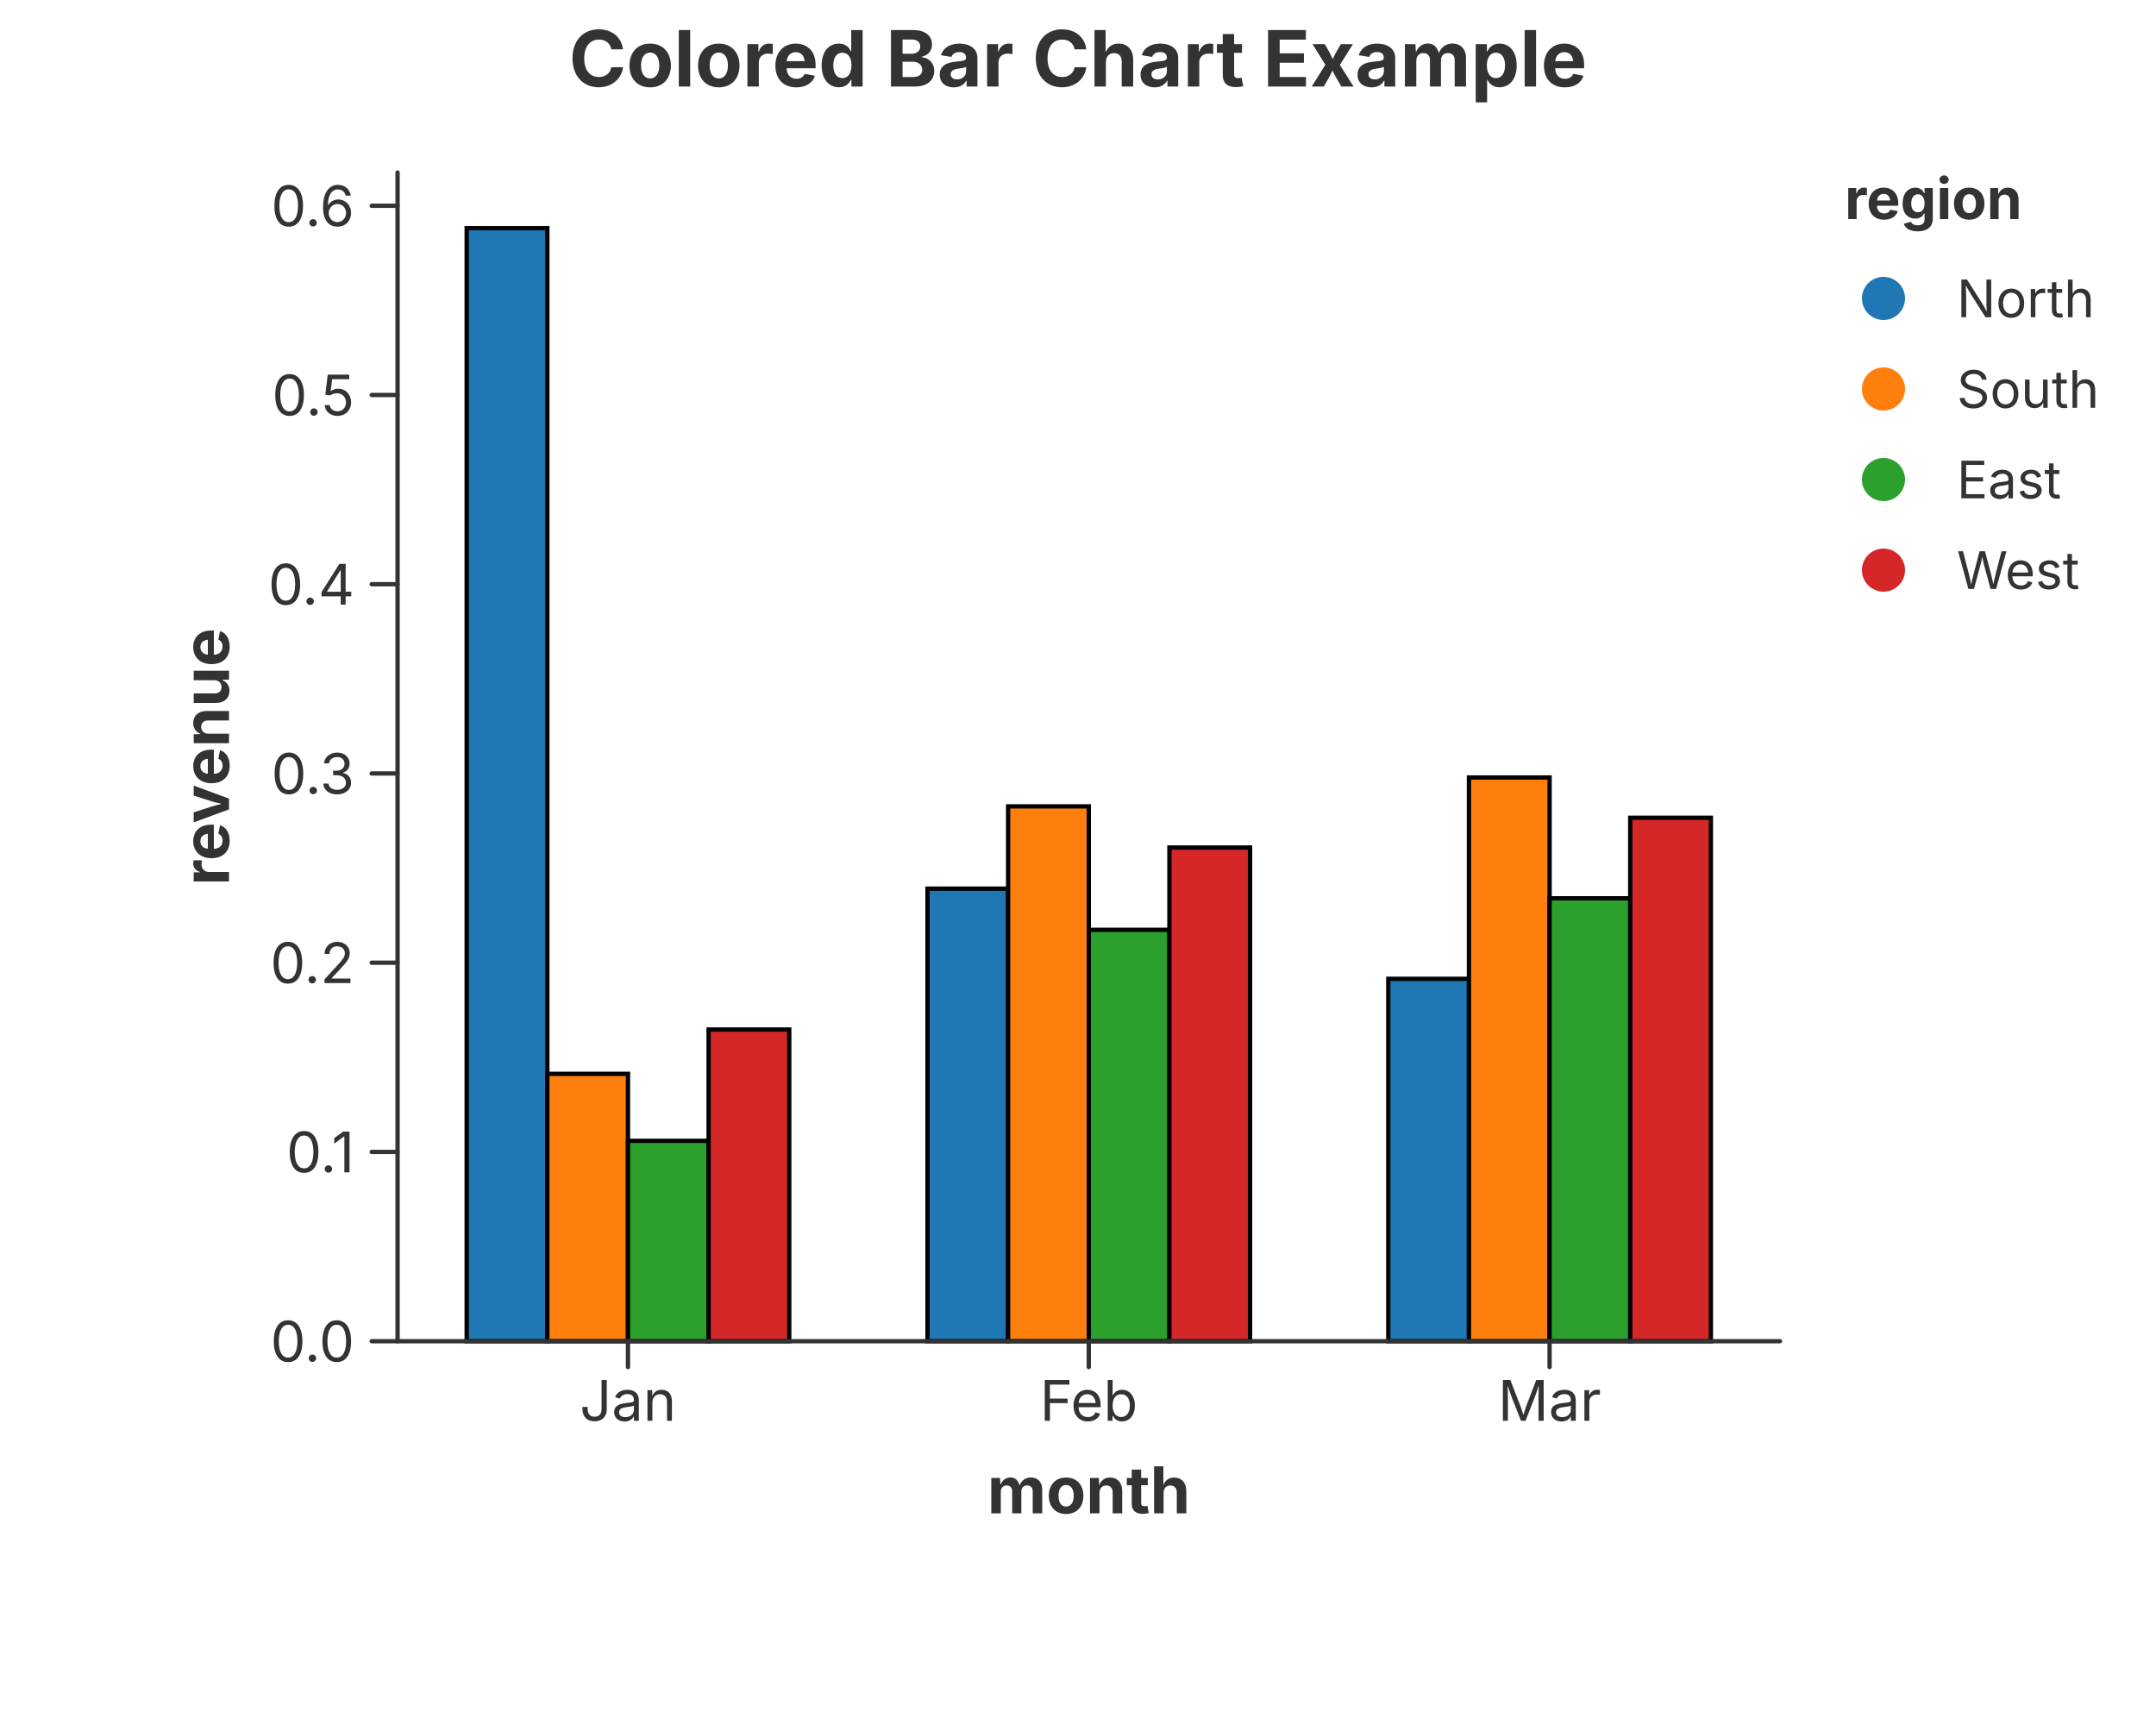
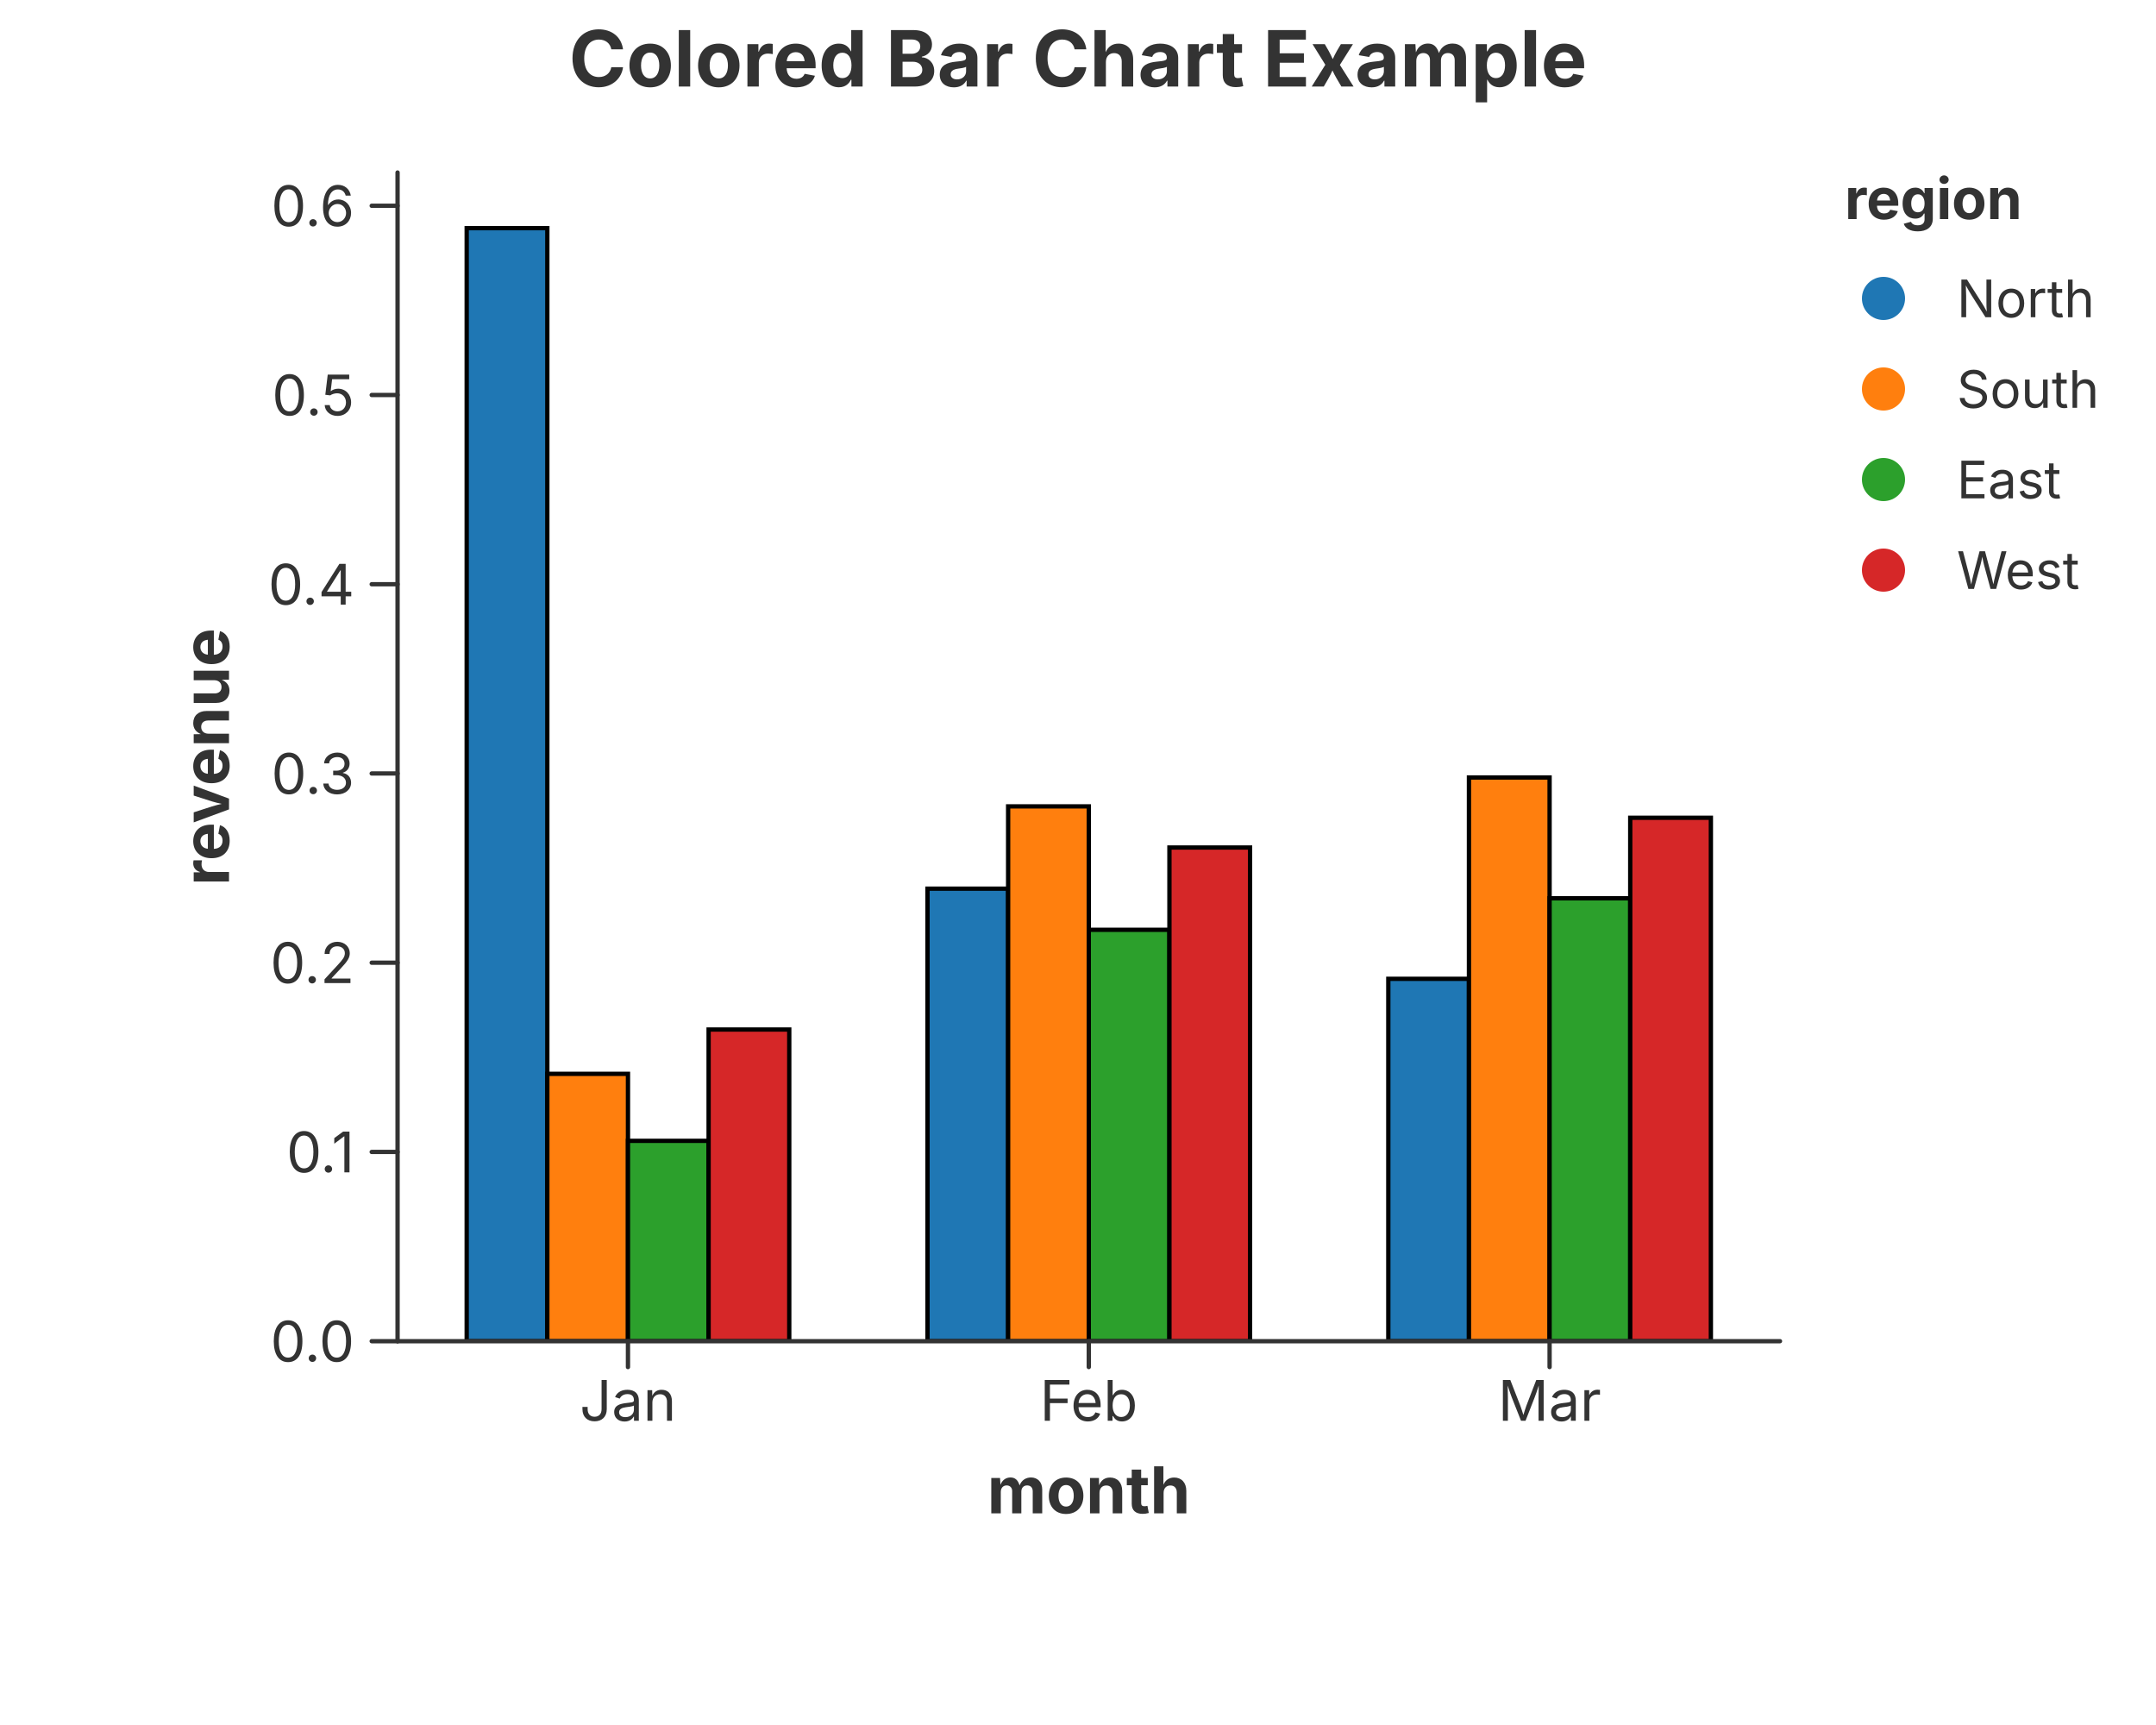
<svg xmlns="http://www.w3.org/2000/svg" width="500" height="400" viewBox="0 0 500 400">
  <rect x="0.000" y="0.000" width="500.000" height="400.000" fill="rgba(255,255,255,1.000)" stroke="none" stroke-width="0.000" fill-opacity="1.000" stroke-opacity="1.000" />
  <text x="250.000" y="13.333" font-size="18.0" font-family="Inter, -apple-system, BlinkMacSystemFont, 'Segoe UI', Roboto, Helvetica, Arial, 'PingFang SC', 'Microsoft YaHei', Ubuntu, Cantarell, 'Noto Sans', sans-serif" fill="rgba(51,51,51,1.000)" fill-opacity="1.000" text-anchor="middle" font-weight="bold" dominant-baseline="middle" transform="rotate(0 250.000 13.333)">Colored Bar Chart Example</text>
-   <polygon points="108.230,311.000 108.230,52.905 126.932,52.905 126.932,311.000" fill="rgba(31,119,180,1.000)" stroke="rgba(0,0,0,1.000)" stroke-width="1.000" fill-opacity="1.000" />
-   <polygon points="126.932,311.000 126.932,249.006 145.633,249.006 145.633,311.000" fill="rgba(255,127,14,1.000)" stroke="rgba(0,0,0,1.000)" stroke-width="1.000" fill-opacity="1.000" />
-   <polygon points="145.633,311.000 145.633,264.543 164.335,264.543 164.335,311.000" fill="rgba(44,160,44,1.000)" stroke="rgba(0,0,0,1.000)" stroke-width="1.000" fill-opacity="1.000" />
-   <polygon points="164.335,311.000 164.335,238.733 183.037,238.733 183.037,311.000" fill="rgba(214,39,40,1.000)" stroke="rgba(0,0,0,1.000)" stroke-width="1.000" fill-opacity="1.000" />
-   <polygon points="215.097,311.000 215.097,206.066 233.798,206.066 233.798,311.000" fill="rgba(31,119,180,1.000)" stroke="rgba(0,0,0,1.000)" stroke-width="1.000" fill-opacity="1.000" />
-   <polygon points="233.798,311.000 233.798,186.987 252.500,186.987 252.500,311.000" fill="rgba(255,127,14,1.000)" stroke="rgba(0,0,0,1.000)" stroke-width="1.000" fill-opacity="1.000" />
-   <polygon points="252.500,311.000 252.500,215.606 271.202,215.606 271.202,311.000" fill="rgba(44,160,44,1.000)" stroke="rgba(0,0,0,1.000)" stroke-width="1.000" fill-opacity="1.000" />
-   <polygon points="271.202,311.000 271.202,196.527 289.903,196.527 289.903,311.000" fill="rgba(214,39,40,1.000)" stroke="rgba(0,0,0,1.000)" stroke-width="1.000" fill-opacity="1.000" />
-   <polygon points="321.963,311.000 321.963,226.972 340.665,226.972 340.665,311.000" fill="rgba(31,119,180,1.000)" stroke="rgba(0,0,0,1.000)" stroke-width="1.000" fill-opacity="1.000" />
-   <polygon points="340.665,311.000 340.665,180.290 359.367,180.290 359.367,311.000" fill="rgba(255,127,14,1.000)" stroke="rgba(0,0,0,1.000)" stroke-width="1.000" fill-opacity="1.000" />
-   <polygon points="359.367,311.000 359.367,208.299 378.068,208.299 378.068,311.000" fill="rgba(44,160,44,1.000)" stroke="rgba(0,0,0,1.000)" stroke-width="1.000" fill-opacity="1.000" />
-   <polygon points="378.068,311.000 378.068,189.626 396.770,189.626 396.770,311.000" fill="rgba(214,39,40,1.000)" stroke="rgba(0,0,0,1.000)" stroke-width="1.000" fill-opacity="1.000" />
+   <defs>
+     <clipPath id="plot-clip-area">
+       <rect x="92.200" y="40.000" width="320.600" height="271.000" />
+     </clipPath>
+   </defs>
+   <g clip-path="url(#plot-clip-area)">
+     <polygon points="108.230,311.000 108.230,52.905 126.932,52.905 126.932,311.000" fill="rgba(31,119,180,1.000)" stroke="rgba(0,0,0,1.000)" stroke-width="1.000" fill-opacity="1.000" />
+     <polygon points="126.932,311.000 126.932,249.006 145.633,249.006 145.633,311.000" fill="rgba(255,127,14,1.000)" stroke="rgba(0,0,0,1.000)" stroke-width="1.000" fill-opacity="1.000" />
+     <polygon points="145.633,311.000 145.633,264.543 164.335,264.543 164.335,311.000" fill="rgba(44,160,44,1.000)" stroke="rgba(0,0,0,1.000)" stroke-width="1.000" fill-opacity="1.000" />
+     <polygon points="164.335,311.000 164.335,238.733 183.037,238.733 183.037,311.000" fill="rgba(214,39,40,1.000)" stroke="rgba(0,0,0,1.000)" stroke-width="1.000" fill-opacity="1.000" />
+     <polygon points="215.097,311.000 215.097,206.066 233.798,206.066 233.798,311.000" fill="rgba(31,119,180,1.000)" stroke="rgba(0,0,0,1.000)" stroke-width="1.000" fill-opacity="1.000" />
+     <polygon points="233.798,311.000 233.798,186.987 252.500,186.987 252.500,311.000" fill="rgba(255,127,14,1.000)" stroke="rgba(0,0,0,1.000)" stroke-width="1.000" fill-opacity="1.000" />
+     <polygon points="252.500,311.000 252.500,215.606 271.202,215.606 271.202,311.000" fill="rgba(44,160,44,1.000)" stroke="rgba(0,0,0,1.000)" stroke-width="1.000" fill-opacity="1.000" />
+     <polygon points="271.202,311.000 271.202,196.527 289.903,196.527 289.903,311.000" fill="rgba(214,39,40,1.000)" stroke="rgba(0,0,0,1.000)" stroke-width="1.000" fill-opacity="1.000" />
+     <polygon points="321.963,311.000 321.963,226.972 340.665,226.972 340.665,311.000" fill="rgba(31,119,180,1.000)" stroke="rgba(0,0,0,1.000)" stroke-width="1.000" fill-opacity="1.000" />
+     <polygon points="340.665,311.000 340.665,180.290 359.367,180.290 359.367,311.000" fill="rgba(255,127,14,1.000)" stroke="rgba(0,0,0,1.000)" stroke-width="1.000" fill-opacity="1.000" />
+     <polygon points="359.367,311.000 359.367,208.299 378.068,208.299 378.068,311.000" fill="rgba(44,160,44,1.000)" stroke="rgba(0,0,0,1.000)" stroke-width="1.000" fill-opacity="1.000" />
+     <polygon points="378.068,311.000 378.068,189.626 396.770,189.626 396.770,311.000" fill="rgba(214,39,40,1.000)" stroke="rgba(0,0,0,1.000)" stroke-width="1.000" fill-opacity="1.000" />
+   </g>
  <path d="M 92.200 311.000 L 412.800 311.000" fill="none" stroke="rgba(51,51,51,1.000)" stroke-width="1.000" stroke-opacity="1.000" stroke-linejoin="round" stroke-linecap="round" />
  <path d="M 145.633 311.000 L 145.633 317.000" fill="none" stroke="rgba(51,51,51,1.000)" stroke-width="1.000" stroke-opacity="1.000" stroke-linejoin="round" stroke-linecap="round" />
  <text x="145.633" y="320.000" font-size="13.0" font-family="Inter, -apple-system, BlinkMacSystemFont, 'Segoe UI', Roboto, Helvetica, Arial, 'PingFang SC', 'Microsoft YaHei', Ubuntu, Cantarell, 'Noto Sans', sans-serif" fill="rgba(51,51,51,1.000)" fill-opacity="1.000" text-anchor="middle" font-weight="normal" dominant-baseline="hanging" transform="rotate(0 145.633 320.000)">Jan</text>
  <path d="M 252.500 311.000 L 252.500 317.000" fill="none" stroke="rgba(51,51,51,1.000)" stroke-width="1.000" stroke-opacity="1.000" stroke-linejoin="round" stroke-linecap="round" />
  <text x="252.500" y="320.000" font-size="13.0" font-family="Inter, -apple-system, BlinkMacSystemFont, 'Segoe UI', Roboto, Helvetica, Arial, 'PingFang SC', 'Microsoft YaHei', Ubuntu, Cantarell, 'Noto Sans', sans-serif" fill="rgba(51,51,51,1.000)" fill-opacity="1.000" text-anchor="middle" font-weight="normal" dominant-baseline="hanging" transform="rotate(0 252.500 320.000)">Feb</text>
  <path d="M 359.367 311.000 L 359.367 317.000" fill="none" stroke="rgba(51,51,51,1.000)" stroke-width="1.000" stroke-opacity="1.000" stroke-linejoin="round" stroke-linecap="round" />
  <text x="359.367" y="320.000" font-size="13.0" font-family="Inter, -apple-system, BlinkMacSystemFont, 'Segoe UI', Roboto, Helvetica, Arial, 'PingFang SC', 'Microsoft YaHei', Ubuntu, Cantarell, 'Noto Sans', sans-serif" fill="rgba(51,51,51,1.000)" fill-opacity="1.000" text-anchor="middle" font-weight="normal" dominant-baseline="hanging" transform="rotate(0 359.367 320.000)">Mar</text>
  <text x="252.500" y="340.000" font-size="15.0" font-family="Inter, -apple-system, BlinkMacSystemFont, 'Segoe UI', Roboto, Helvetica, Arial, 'PingFang SC', 'Microsoft YaHei', Ubuntu, Cantarell, 'Noto Sans', sans-serif" fill="rgba(51,51,51,1.000)" fill-opacity="1.000" text-anchor="middle" font-weight="bold" dominant-baseline="hanging" transform="rotate(0 252.500 340.000)">month</text>
  <path d="M 92.200 40.000 L 92.200 311.000" fill="none" stroke="rgba(51,51,51,1.000)" stroke-width="1.000" stroke-opacity="1.000" stroke-linejoin="round" stroke-linecap="round" />
  <path d="M 92.200 311.000 L 86.200 311.000" fill="none" stroke="rgba(51,51,51,1.000)" stroke-width="1.000" stroke-opacity="1.000" stroke-linejoin="round" stroke-linecap="round" />
  <text x="82.200" y="311.000" font-size="13.0" font-family="Inter, -apple-system, BlinkMacSystemFont, 'Segoe UI', Roboto, Helvetica, Arial, 'PingFang SC', 'Microsoft YaHei', Ubuntu, Cantarell, 'Noto Sans', sans-serif" fill="rgba(51,51,51,1.000)" fill-opacity="1.000" text-anchor="end" font-weight="normal" dominant-baseline="central" transform="rotate(0 82.200 311.000)">0.0</text>
  <path d="M 92.200 267.119 L 86.200 267.119" fill="none" stroke="rgba(51,51,51,1.000)" stroke-width="1.000" stroke-opacity="1.000" stroke-linejoin="round" stroke-linecap="round" />
  <text x="82.200" y="267.119" font-size="13.0" font-family="Inter, -apple-system, BlinkMacSystemFont, 'Segoe UI', Roboto, Helvetica, Arial, 'PingFang SC', 'Microsoft YaHei', Ubuntu, Cantarell, 'Noto Sans', sans-serif" fill="rgba(51,51,51,1.000)" fill-opacity="1.000" text-anchor="end" font-weight="normal" dominant-baseline="central" transform="rotate(0 82.200 267.119)">0.1</text>
  <path d="M 92.200 223.237 L 86.200 223.237" fill="none" stroke="rgba(51,51,51,1.000)" stroke-width="1.000" stroke-opacity="1.000" stroke-linejoin="round" stroke-linecap="round" />
  <text x="82.200" y="223.237" font-size="13.0" font-family="Inter, -apple-system, BlinkMacSystemFont, 'Segoe UI', Roboto, Helvetica, Arial, 'PingFang SC', 'Microsoft YaHei', Ubuntu, Cantarell, 'Noto Sans', sans-serif" fill="rgba(51,51,51,1.000)" fill-opacity="1.000" text-anchor="end" font-weight="normal" dominant-baseline="central" transform="rotate(0 82.200 223.237)">0.2</text>
  <path d="M 92.200 179.356 L 86.200 179.356" fill="none" stroke="rgba(51,51,51,1.000)" stroke-width="1.000" stroke-opacity="1.000" stroke-linejoin="round" stroke-linecap="round" />
  <text x="82.200" y="179.356" font-size="13.0" font-family="Inter, -apple-system, BlinkMacSystemFont, 'Segoe UI', Roboto, Helvetica, Arial, 'PingFang SC', 'Microsoft YaHei', Ubuntu, Cantarell, 'Noto Sans', sans-serif" fill="rgba(51,51,51,1.000)" fill-opacity="1.000" text-anchor="end" font-weight="normal" dominant-baseline="central" transform="rotate(0 82.200 179.356)">0.3</text>
  <path d="M 92.200 135.475 L 86.200 135.475" fill="none" stroke="rgba(51,51,51,1.000)" stroke-width="1.000" stroke-opacity="1.000" stroke-linejoin="round" stroke-linecap="round" />
  <text x="82.200" y="135.475" font-size="13.0" font-family="Inter, -apple-system, BlinkMacSystemFont, 'Segoe UI', Roboto, Helvetica, Arial, 'PingFang SC', 'Microsoft YaHei', Ubuntu, Cantarell, 'Noto Sans', sans-serif" fill="rgba(51,51,51,1.000)" fill-opacity="1.000" text-anchor="end" font-weight="normal" dominant-baseline="central" transform="rotate(0 82.200 135.475)">0.4</text>
  <path d="M 92.200 91.593 L 86.200 91.593" fill="none" stroke="rgba(51,51,51,1.000)" stroke-width="1.000" stroke-opacity="1.000" stroke-linejoin="round" stroke-linecap="round" />
  <text x="82.200" y="91.593" font-size="13.0" font-family="Inter, -apple-system, BlinkMacSystemFont, 'Segoe UI', Roboto, Helvetica, Arial, 'PingFang SC', 'Microsoft YaHei', Ubuntu, Cantarell, 'Noto Sans', sans-serif" fill="rgba(51,51,51,1.000)" fill-opacity="1.000" text-anchor="end" font-weight="normal" dominant-baseline="central" transform="rotate(0 82.200 91.593)">0.5</text>
  <path d="M 92.200 47.712 L 86.200 47.712" fill="none" stroke="rgba(51,51,51,1.000)" stroke-width="1.000" stroke-opacity="1.000" stroke-linejoin="round" stroke-linecap="round" />
  <text x="82.200" y="47.712" font-size="13.0" font-family="Inter, -apple-system, BlinkMacSystemFont, 'Segoe UI', Roboto, Helvetica, Arial, 'PingFang SC', 'Microsoft YaHei', Ubuntu, Cantarell, 'Noto Sans', sans-serif" fill="rgba(51,51,51,1.000)" fill-opacity="1.000" text-anchor="end" font-weight="normal" dominant-baseline="central" transform="rotate(0 82.200 47.712)">0.6</text>
  <text x="47.500" y="175.500" font-size="15.0" font-family="Inter, -apple-system, BlinkMacSystemFont, 'Segoe UI', Roboto, Helvetica, Arial, 'PingFang SC', 'Microsoft YaHei', Ubuntu, Cantarell, 'Noto Sans', sans-serif" fill="rgba(51,51,51,1.000)" fill-opacity="1.000" text-anchor="middle" font-weight="bold" dominant-baseline="middle" transform="rotate(-90 47.500 175.500)">revenue</text>
  <text x="427.800" y="46.000" font-size="13.2" font-family="Inter, -apple-system, BlinkMacSystemFont, 'Segoe UI', Roboto, Helvetica, Arial, 'PingFang SC', 'Microsoft YaHei', Ubuntu, Cantarell, 'Noto Sans', sans-serif" fill="rgba(51,51,51,1.000)" fill-opacity="1.000" text-anchor="start" font-weight="bold" dominant-baseline="central" transform="rotate(0 427.800 46.000)">region</text>
  <circle cx="436.800" cy="69.200" r="5.000" fill="rgba(31,119,180,1.000)" stroke="none" stroke-width="0.000" fill-opacity="1.000" stroke-opacity="1.000" />
  <text x="453.800" y="69.200" font-size="12.0" font-family="Inter, -apple-system, BlinkMacSystemFont, 'Segoe UI', Roboto, Helvetica, Arial, 'PingFang SC', 'Microsoft YaHei', Ubuntu, Cantarell, 'Noto Sans', sans-serif" fill="rgba(51,51,51,1.000)" fill-opacity="1.000" text-anchor="start" font-weight="normal" dominant-baseline="central" transform="rotate(0 453.800 69.200)">North</text>
  <circle cx="436.800" cy="90.200" r="5.000" fill="rgba(255,127,14,1.000)" stroke="none" stroke-width="0.000" fill-opacity="1.000" stroke-opacity="1.000" />
  <text x="453.800" y="90.200" font-size="12.0" font-family="Inter, -apple-system, BlinkMacSystemFont, 'Segoe UI', Roboto, Helvetica, Arial, 'PingFang SC', 'Microsoft YaHei', Ubuntu, Cantarell, 'Noto Sans', sans-serif" fill="rgba(51,51,51,1.000)" fill-opacity="1.000" text-anchor="start" font-weight="normal" dominant-baseline="central" transform="rotate(0 453.800 90.200)">South</text>
  <circle cx="436.800" cy="111.200" r="5.000" fill="rgba(44,160,44,1.000)" stroke="none" stroke-width="0.000" fill-opacity="1.000" stroke-opacity="1.000" />
  <text x="453.800" y="111.200" font-size="12.0" font-family="Inter, -apple-system, BlinkMacSystemFont, 'Segoe UI', Roboto, Helvetica, Arial, 'PingFang SC', 'Microsoft YaHei', Ubuntu, Cantarell, 'Noto Sans', sans-serif" fill="rgba(51,51,51,1.000)" fill-opacity="1.000" text-anchor="start" font-weight="normal" dominant-baseline="central" transform="rotate(0 453.800 111.200)">East</text>
  <circle cx="436.800" cy="132.200" r="5.000" fill="rgba(214,39,40,1.000)" stroke="none" stroke-width="0.000" fill-opacity="1.000" stroke-opacity="1.000" />
  <text x="453.800" y="132.200" font-size="12.0" font-family="Inter, -apple-system, BlinkMacSystemFont, 'Segoe UI', Roboto, Helvetica, Arial, 'PingFang SC', 'Microsoft YaHei', Ubuntu, Cantarell, 'Noto Sans', sans-serif" fill="rgba(51,51,51,1.000)" fill-opacity="1.000" text-anchor="start" font-weight="normal" dominant-baseline="central" transform="rotate(0 453.800 132.200)">West</text>
</svg>
